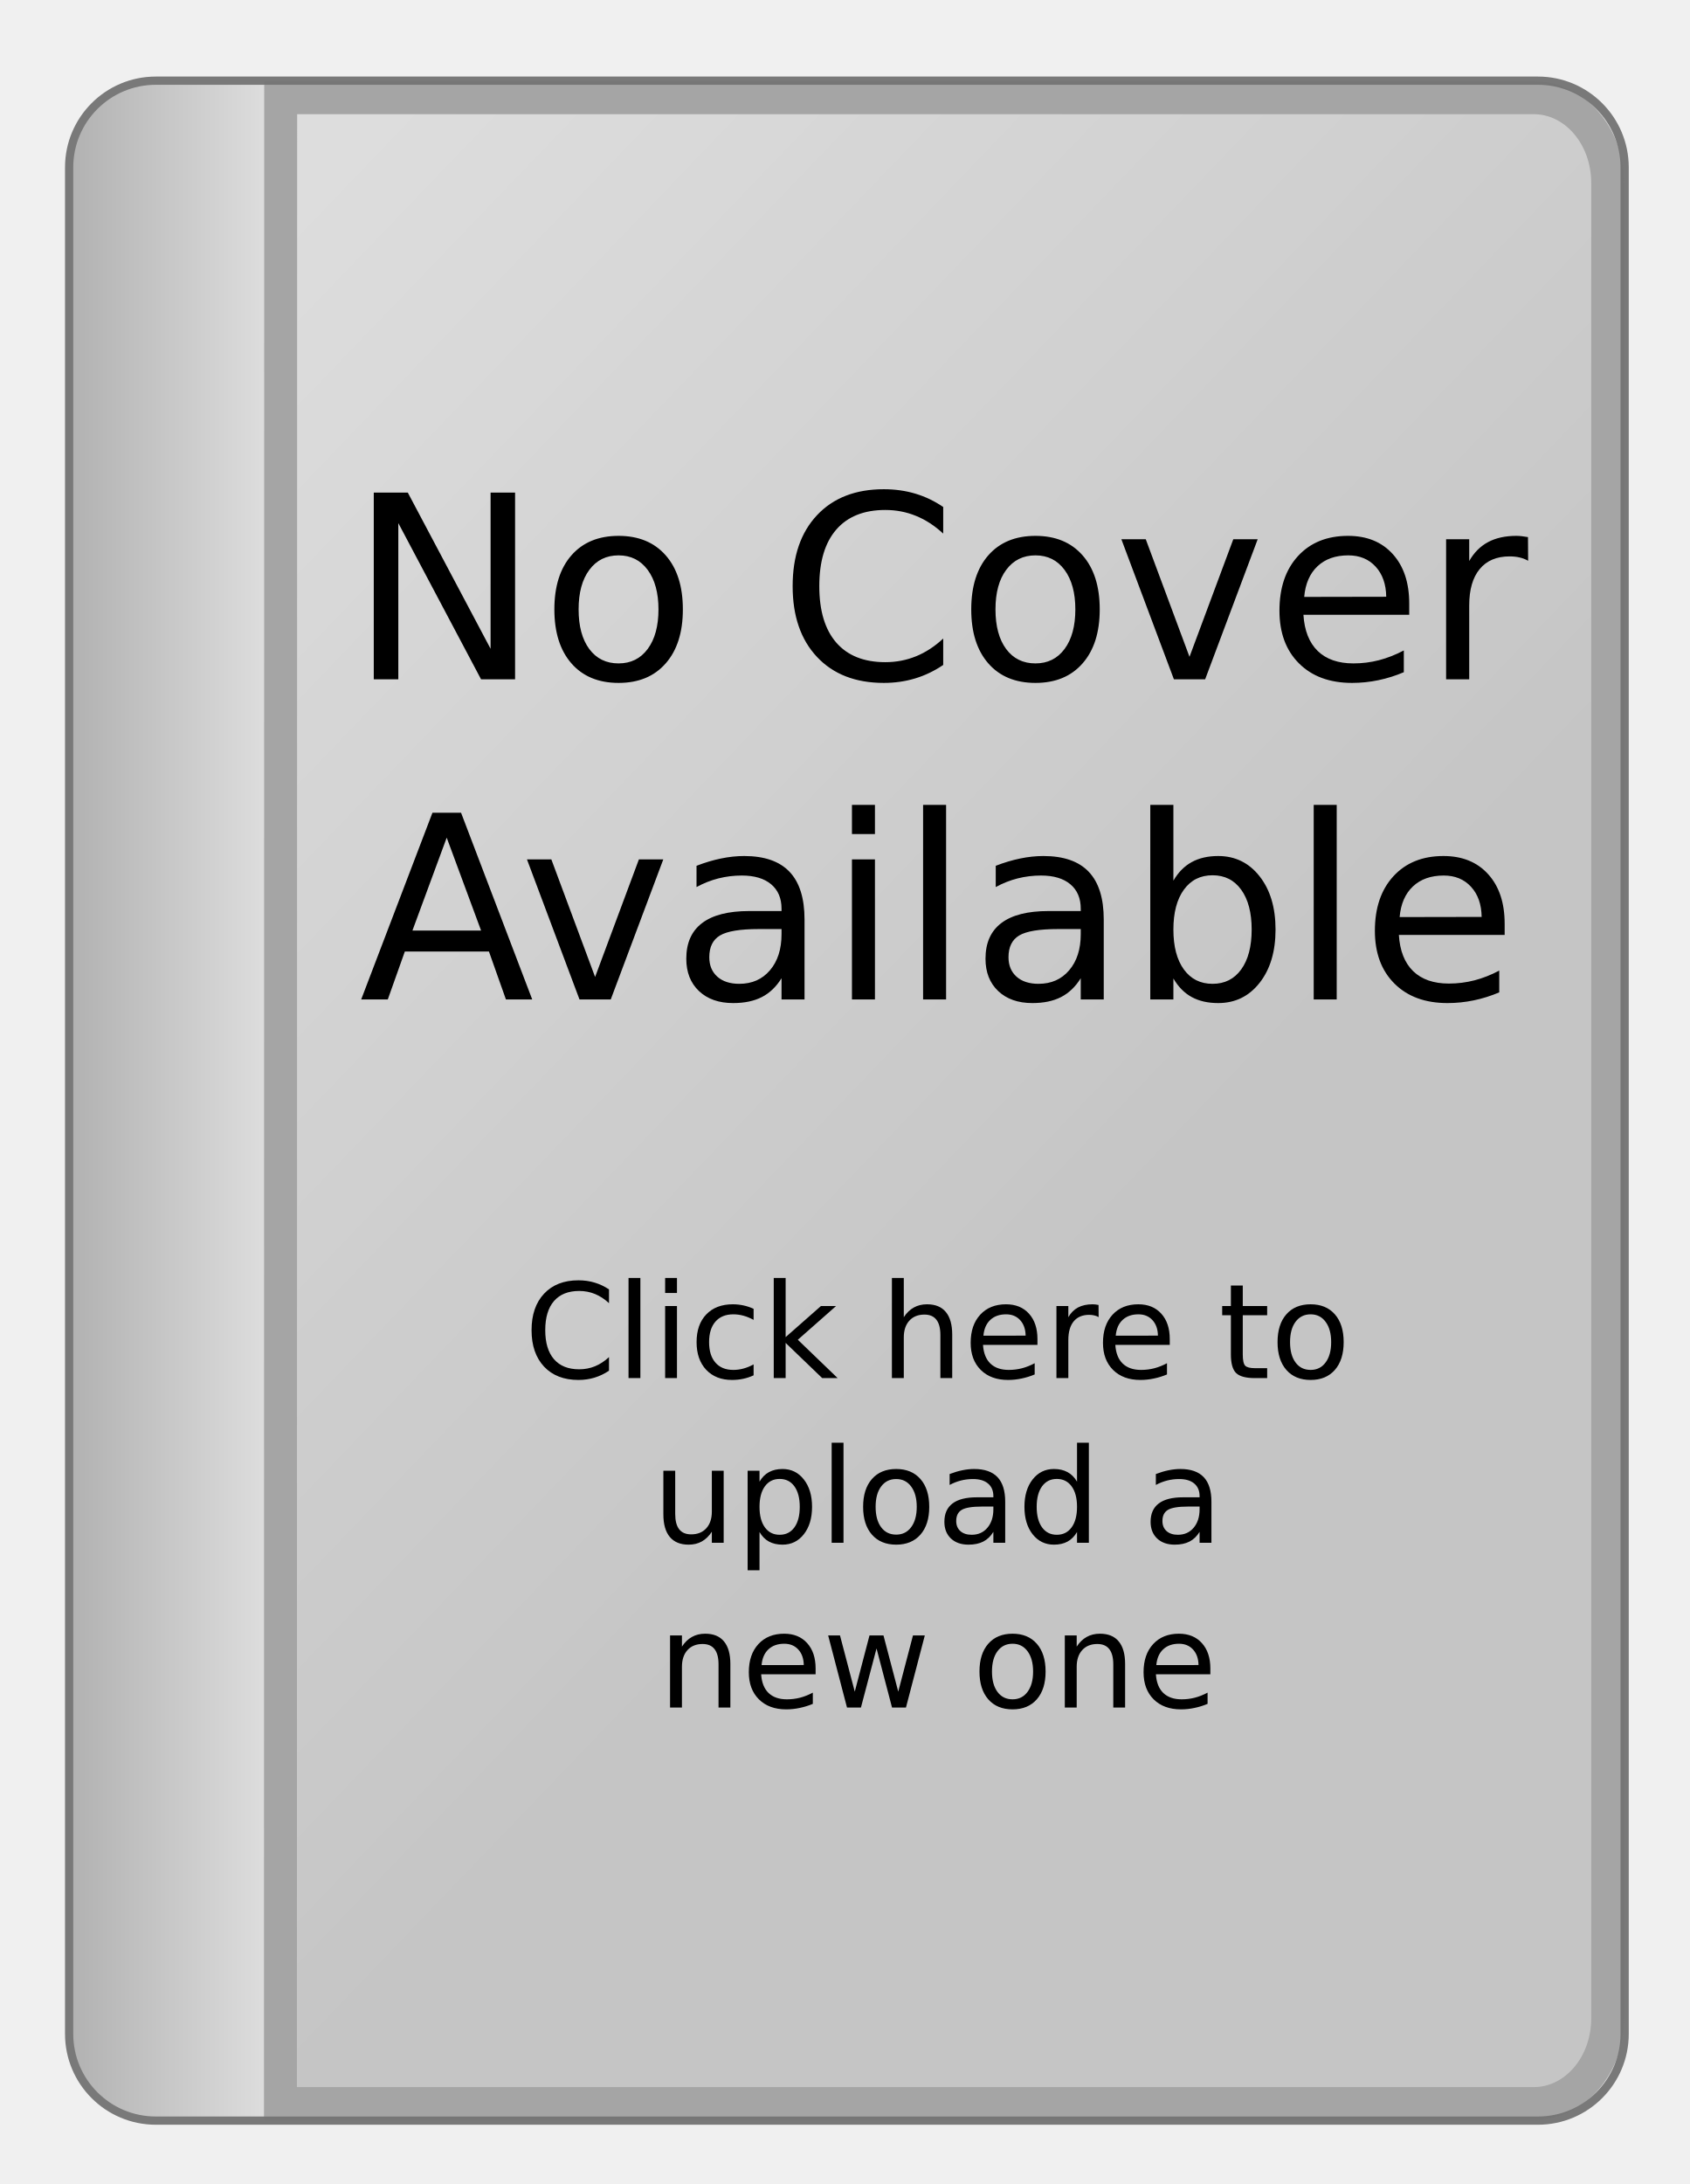
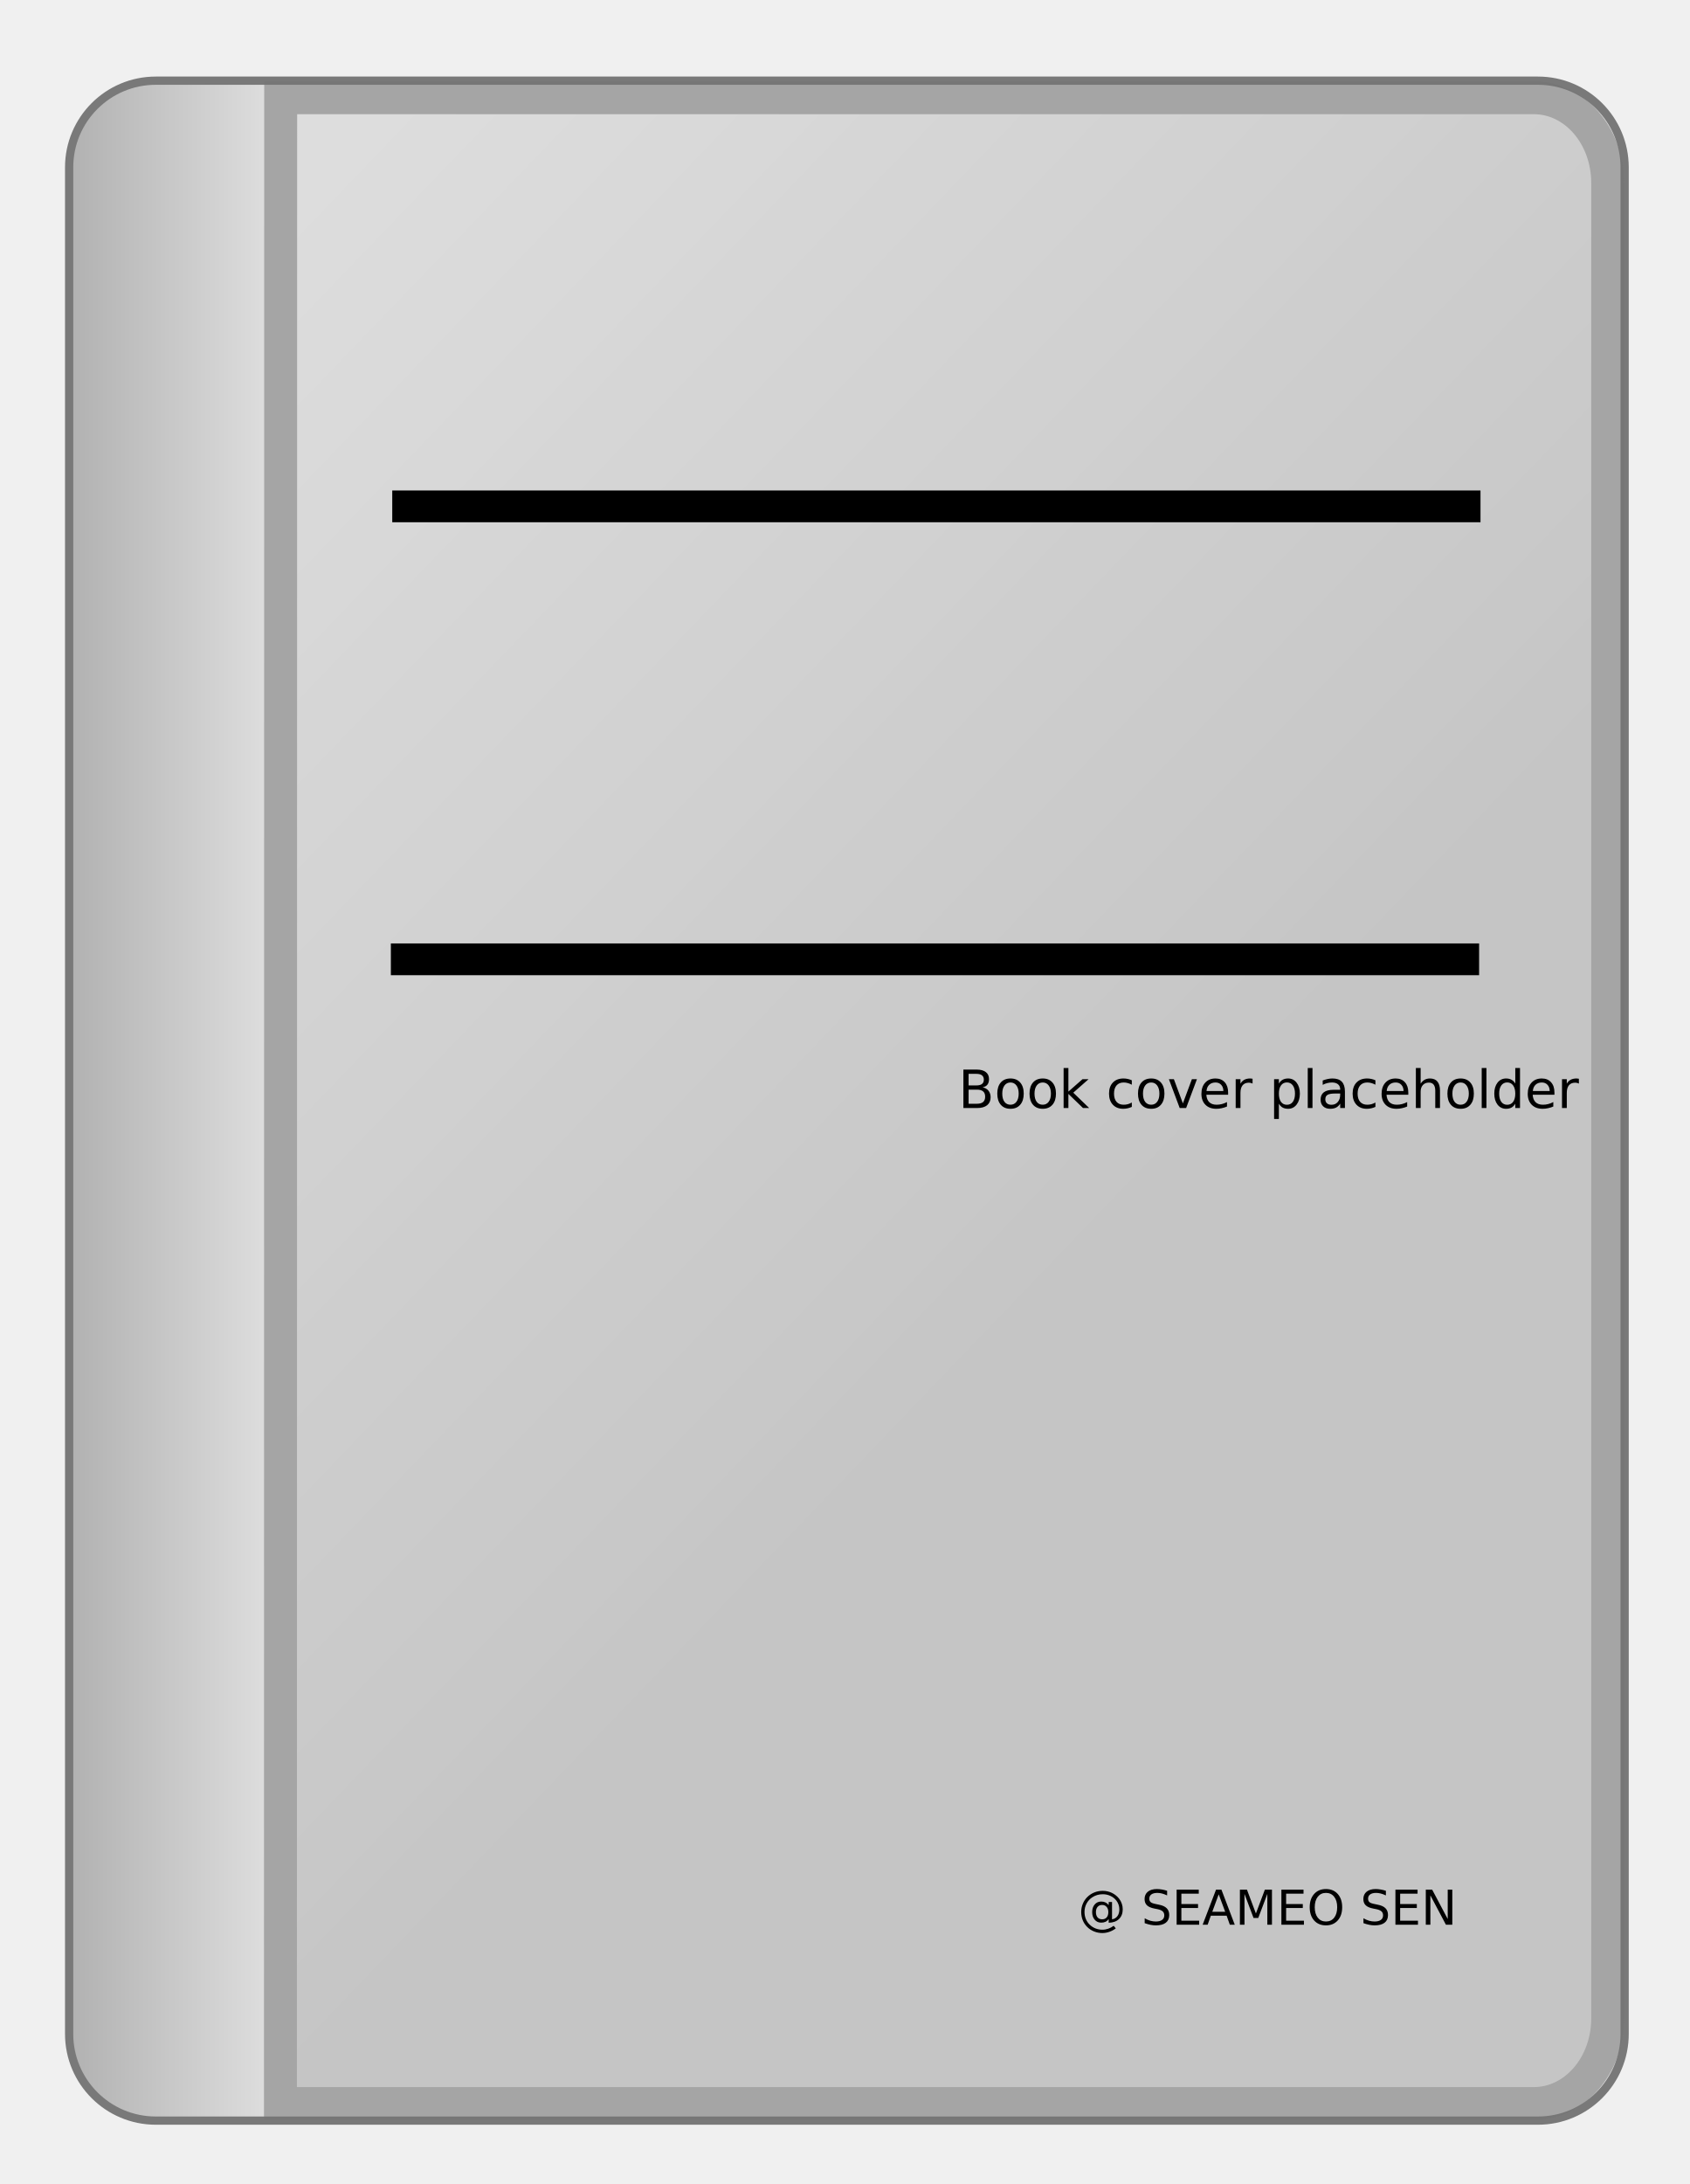
- <svg xmlns="http://www.w3.org/2000/svg" xmlns:xlink="http://www.w3.org/1999/xlink" id="svg2" width="513" height="663" version="1.0">
+ <svg xmlns="http://www.w3.org/2000/svg" xmlns:ns2="https://boxy-svg.com" xmlns:xlink="http://www.w3.org/1999/xlink" id="svg2" width="513" height="663" version="1.0">
  <defs id="defs5">
    <linearGradient id="linearGradient6081">
      <stop style="stop-color:#b1b1b1;stop-opacity:1;" offset="0" id="stop6083" />
      <stop style="stop-color:#dddddd;stop-opacity:1;" offset="1" id="stop6085" />
    </linearGradient>
-     <linearGradient xlink:href="#linearGradient6081" id="linearGradient6087" x1="20.992" y1="334.124" x2="80.761" y2="334.124" gradientUnits="userSpaceOnUse" />
-     <linearGradient xlink:href="#linearGradient6081" id="linearGradient8034" x1="390.742" y1="315.173" x2="109.691" y2="45.483" gradientUnits="userSpaceOnUse" />
+     <linearGradient id="linearGradient6087" x1="20.992" y1="334.124" x2="80.761" y2="334.124" gradientUnits="userSpaceOnUse" xlink:href="#linearGradient6081" />
+     <linearGradient id="linearGradient8034" x1="390.742" y1="315.173" x2="109.691" y2="45.483" gradientUnits="userSpaceOnUse" xlink:href="#linearGradient6081" />
+     <clipPath clipPathUnits="userSpaceOnUse" id="clipPath1224">
+       <rect style="fill:#ffffff;stroke:#000000" id="rect1226" width="429.51" height="134.409" x="48.945" y="56.75" />
+     </clipPath>
+     <filter id="invert-filter-0" color-interpolation-filters="sRGB" x="-500%" y="-500%" width="1000%" height="1000%" ns2:preset="invert 1 1">
+       <feComponentTransfer>
+         <feFuncR type="table" tableValues="1 0" />
+         <feFuncG type="table" tableValues="1 0" />
+         <feFuncB type="table" tableValues="1 0" />
+       </feComponentTransfer>
+     </filter>
+     <filter id="black-and-white-filter-0" color-interpolation-filters="sRGB" x="-500%" y="-500%" width="1000%" height="1000%" ns2:preset="black-and-white 1 0">
+       <feColorMatrix type="saturate" values="0" />
+       <feComponentTransfer>
+         <feFuncR type="discrete" tableValues="0 0 0 0 0 0 0 0 0 0 0 0 0 0 0 0 0 0 0 0 0 0 0 0 0 0 0 0 0 0 0 0 0 0 0 0 0 0 0 0 0 0 0 0 0 0 0 0 0 0 0 0 0 0 0 0 0 0 0 0 0 0 0 0 0 0 0 0 0 0 0 0 0 0 0 0 0 0 0 0 0 0 0 0 0 0 0 0 0 0 0 0 0 0 0 0 0 0 0 0 0 0 0 0 0 0 0 0 0 0 0 0 0 0 0 0 0 0 0 0 0 0 0 0 0 1 1 1 1 1 1 1 1 1 1 1 1 1 1 1 1 1 1 1 1 1 1 1 1 1 1 1 1 1 1 1 1 1 1 1 1 1 1 1 1 1 1 1 1 1 1 1 1 1 1 1 1 1 1 1 1 1 1 1 1 1 1 1 1 1 1 1 1 1 1 1 1 1 1 1 1 1 1 1 1 1 1 1 1 1 1 1 1 1 1 1 1 1 1 1 1 1 1 1 1 1 1 1 1 1 1 1 1 1 1 1 1 1 1 1 1 1 1 1 1 1 1 1 1 1 1 1 1 1 1 " />
+         <feFuncG type="discrete" tableValues="0 0 0 0 0 0 0 0 0 0 0 0 0 0 0 0 0 0 0 0 0 0 0 0 0 0 0 0 0 0 0 0 0 0 0 0 0 0 0 0 0 0 0 0 0 0 0 0 0 0 0 0 0 0 0 0 0 0 0 0 0 0 0 0 0 0 0 0 0 0 0 0 0 0 0 0 0 0 0 0 0 0 0 0 0 0 0 0 0 0 0 0 0 0 0 0 0 0 0 0 0 0 0 0 0 0 0 0 0 0 0 0 0 0 0 0 0 0 0 0 0 0 0 0 0 1 1 1 1 1 1 1 1 1 1 1 1 1 1 1 1 1 1 1 1 1 1 1 1 1 1 1 1 1 1 1 1 1 1 1 1 1 1 1 1 1 1 1 1 1 1 1 1 1 1 1 1 1 1 1 1 1 1 1 1 1 1 1 1 1 1 1 1 1 1 1 1 1 1 1 1 1 1 1 1 1 1 1 1 1 1 1 1 1 1 1 1 1 1 1 1 1 1 1 1 1 1 1 1 1 1 1 1 1 1 1 1 1 1 1 1 1 1 1 1 1 1 1 1 1 1 1 1 1 1 " />
+         <feFuncB type="discrete" tableValues="0 0 0 0 0 0 0 0 0 0 0 0 0 0 0 0 0 0 0 0 0 0 0 0 0 0 0 0 0 0 0 0 0 0 0 0 0 0 0 0 0 0 0 0 0 0 0 0 0 0 0 0 0 0 0 0 0 0 0 0 0 0 0 0 0 0 0 0 0 0 0 0 0 0 0 0 0 0 0 0 0 0 0 0 0 0 0 0 0 0 0 0 0 0 0 0 0 0 0 0 0 0 0 0 0 0 0 0 0 0 0 0 0 0 0 0 0 0 0 0 0 0 0 0 0 1 1 1 1 1 1 1 1 1 1 1 1 1 1 1 1 1 1 1 1 1 1 1 1 1 1 1 1 1 1 1 1 1 1 1 1 1 1 1 1 1 1 1 1 1 1 1 1 1 1 1 1 1 1 1 1 1 1 1 1 1 1 1 1 1 1 1 1 1 1 1 1 1 1 1 1 1 1 1 1 1 1 1 1 1 1 1 1 1 1 1 1 1 1 1 1 1 1 1 1 1 1 1 1 1 1 1 1 1 1 1 1 1 1 1 1 1 1 1 1 1 1 1 1 1 1 1 1 1 1 " />
+       </feComponentTransfer>
+     </filter>
+     <filter id="black-and-white-filter-1" color-interpolation-filters="sRGB" x="-500%" y="-500%" width="1000%" height="1000%" ns2:preset="black-and-white 1 -1">
+       <feColorMatrix type="saturate" values="0" />
+       <feComponentTransfer>
+         <feFuncR type="discrete" tableValues="0 0 0 0 0 0 0 0 0 0 0 0 0 0 0 0 0 0 0 0 0 0 0 0 0 0 0 0 0 0 0 0 0 0 0 0 0 0 0 0 0 0 0 0 0 0 0 0 0 0 0 0 0 0 0 0 0 0 0 0 0 0 0 0 0 0 0 0 0 0 0 0 0 0 0 0 0 0 0 0 0 0 0 0 0 0 0 0 0 0 0 0 0 0 0 0 0 0 0 0 0 0 0 0 0 0 0 0 0 0 0 0 0 0 0 0 0 0 0 0 0 0 0 0 0 0 0 0 0 0 0 0 0 0 0 0 0 0 0 0 0 0 0 0 0 0 0 0 0 0 0 0 0 0 0 0 0 0 0 0 0 0 0 0 0 0 0 0 0 0 0 0 0 0 0 0 0 0 0 0 0 0 0 0 0 0 0 0 0 0 0 0 0 0 0 0 0 0 0 0 0 0 0 0 0 0 0 0 0 0 0 0 0 0 0 0 0 0 0 0 0 0 0 0 0 0 0 0 0 0 0 0 0 0 0 0 0 0 0 0 0 0 0 0 0 0 0 0 0 0 1 1 1 1 1 " />
+         <feFuncG type="discrete" tableValues="0 0 0 0 0 0 0 0 0 0 0 0 0 0 0 0 0 0 0 0 0 0 0 0 0 0 0 0 0 0 0 0 0 0 0 0 0 0 0 0 0 0 0 0 0 0 0 0 0 0 0 0 0 0 0 0 0 0 0 0 0 0 0 0 0 0 0 0 0 0 0 0 0 0 0 0 0 0 0 0 0 0 0 0 0 0 0 0 0 0 0 0 0 0 0 0 0 0 0 0 0 0 0 0 0 0 0 0 0 0 0 0 0 0 0 0 0 0 0 0 0 0 0 0 0 0 0 0 0 0 0 0 0 0 0 0 0 0 0 0 0 0 0 0 0 0 0 0 0 0 0 0 0 0 0 0 0 0 0 0 0 0 0 0 0 0 0 0 0 0 0 0 0 0 0 0 0 0 0 0 0 0 0 0 0 0 0 0 0 0 0 0 0 0 0 0 0 0 0 0 0 0 0 0 0 0 0 0 0 0 0 0 0 0 0 0 0 0 0 0 0 0 0 0 0 0 0 0 0 0 0 0 0 0 0 0 0 0 0 0 0 0 0 0 0 0 0 0 0 0 1 1 1 1 1 " />
+         <feFuncB type="discrete" tableValues="0 0 0 0 0 0 0 0 0 0 0 0 0 0 0 0 0 0 0 0 0 0 0 0 0 0 0 0 0 0 0 0 0 0 0 0 0 0 0 0 0 0 0 0 0 0 0 0 0 0 0 0 0 0 0 0 0 0 0 0 0 0 0 0 0 0 0 0 0 0 0 0 0 0 0 0 0 0 0 0 0 0 0 0 0 0 0 0 0 0 0 0 0 0 0 0 0 0 0 0 0 0 0 0 0 0 0 0 0 0 0 0 0 0 0 0 0 0 0 0 0 0 0 0 0 0 0 0 0 0 0 0 0 0 0 0 0 0 0 0 0 0 0 0 0 0 0 0 0 0 0 0 0 0 0 0 0 0 0 0 0 0 0 0 0 0 0 0 0 0 0 0 0 0 0 0 0 0 0 0 0 0 0 0 0 0 0 0 0 0 0 0 0 0 0 0 0 0 0 0 0 0 0 0 0 0 0 0 0 0 0 0 0 0 0 0 0 0 0 0 0 0 0 0 0 0 0 0 0 0 0 0 0 0 0 0 0 0 0 0 0 0 0 0 0 0 0 0 0 0 1 1 1 1 1 " />
+       </feComponentTransfer>
+     </filter>
+     <filter id="black-and-white-filter-2" color-interpolation-filters="sRGB" x="-500%" y="-500%" width="1000%" height="1000%" ns2:preset="black-and-white 1 -1">
+       <feColorMatrix type="saturate" values="0" />
+       <feComponentTransfer>
+         <feFuncR type="discrete" tableValues="0 0 0 0 0 0 0 0 0 0 0 0 0 0 0 0 0 0 0 0 0 0 0 0 0 0 0 0 0 0 0 0 0 0 0 0 0 0 0 0 0 0 0 0 0 0 0 0 0 0 0 0 0 0 0 0 0 0 0 0 0 0 0 0 0 0 0 0 0 0 0 0 0 0 0 0 0 0 0 0 0 0 0 0 0 0 0 0 0 0 0 0 0 0 0 0 0 0 0 0 0 0 0 0 0 0 0 0 0 0 0 0 0 0 0 0 0 0 0 0 0 0 0 0 0 0 0 0 0 0 0 0 0 0 0 0 0 0 0 0 0 0 0 0 0 0 0 0 0 0 0 0 0 0 0 0 0 0 0 0 0 0 0 0 0 0 0 0 0 0 0 0 0 0 0 0 0 0 0 0 0 0 0 0 0 0 0 0 0 0 0 0 0 0 0 0 0 0 0 0 0 0 0 0 0 0 0 0 0 0 0 0 0 0 0 0 0 0 0 0 0 0 0 0 0 0 0 0 0 0 0 0 0 0 0 0 0 0 0 0 0 0 0 0 0 0 0 0 0 0 1 1 1 1 1 " />
+         <feFuncG type="discrete" tableValues="0 0 0 0 0 0 0 0 0 0 0 0 0 0 0 0 0 0 0 0 0 0 0 0 0 0 0 0 0 0 0 0 0 0 0 0 0 0 0 0 0 0 0 0 0 0 0 0 0 0 0 0 0 0 0 0 0 0 0 0 0 0 0 0 0 0 0 0 0 0 0 0 0 0 0 0 0 0 0 0 0 0 0 0 0 0 0 0 0 0 0 0 0 0 0 0 0 0 0 0 0 0 0 0 0 0 0 0 0 0 0 0 0 0 0 0 0 0 0 0 0 0 0 0 0 0 0 0 0 0 0 0 0 0 0 0 0 0 0 0 0 0 0 0 0 0 0 0 0 0 0 0 0 0 0 0 0 0 0 0 0 0 0 0 0 0 0 0 0 0 0 0 0 0 0 0 0 0 0 0 0 0 0 0 0 0 0 0 0 0 0 0 0 0 0 0 0 0 0 0 0 0 0 0 0 0 0 0 0 0 0 0 0 0 0 0 0 0 0 0 0 0 0 0 0 0 0 0 0 0 0 0 0 0 0 0 0 0 0 0 0 0 0 0 0 0 0 0 0 0 1 1 1 1 1 " />
+         <feFuncB type="discrete" tableValues="0 0 0 0 0 0 0 0 0 0 0 0 0 0 0 0 0 0 0 0 0 0 0 0 0 0 0 0 0 0 0 0 0 0 0 0 0 0 0 0 0 0 0 0 0 0 0 0 0 0 0 0 0 0 0 0 0 0 0 0 0 0 0 0 0 0 0 0 0 0 0 0 0 0 0 0 0 0 0 0 0 0 0 0 0 0 0 0 0 0 0 0 0 0 0 0 0 0 0 0 0 0 0 0 0 0 0 0 0 0 0 0 0 0 0 0 0 0 0 0 0 0 0 0 0 0 0 0 0 0 0 0 0 0 0 0 0 0 0 0 0 0 0 0 0 0 0 0 0 0 0 0 0 0 0 0 0 0 0 0 0 0 0 0 0 0 0 0 0 0 0 0 0 0 0 0 0 0 0 0 0 0 0 0 0 0 0 0 0 0 0 0 0 0 0 0 0 0 0 0 0 0 0 0 0 0 0 0 0 0 0 0 0 0 0 0 0 0 0 0 0 0 0 0 0 0 0 0 0 0 0 0 0 0 0 0 0 0 0 0 0 0 0 0 0 0 0 0 0 0 1 1 1 1 1 " />
+       </feComponentTransfer>
+     </filter>
  </defs>
  <rect style="fill:url(#linearGradient6087);fill-opacity:1.0;stroke:#797979;stroke-width:2.5;stroke-miterlimit:4;stroke-dasharray:none;stroke-opacity:1;opacity:1" id="rect2161" width="472.322" height="619.266" x="20.992" y="24.491" rx="26.321" ry="26.321" />
  <path style="opacity:0.532;fill:url(#linearGradient8034);fill-opacity:1.0;stroke:#747474;stroke-width:10;stroke-miterlimit:4;stroke-dasharray:none;stroke-opacity:1" d="M 465.709,29.665 L 85.227,29.665 L 85.156,638.583 L 465.709,638.583 C 478.151,638.583 488.167,627.04 488.167,612.702 L 488.167,55.546 C 488.167,41.208 478.151,29.665 465.709,29.665 z " id="rect4114" />
-   <text xml:space="preserve" style="font-size:77.756px;text-align:start;text-anchor:start;font-family:Bitstream Vera Sans" x="105.873" y="206.216" id="text11010">
-     <tspan id="tspan11012" x="105.873" y="206.216">
-       <tspan x="105.873" y="206.216" id="tspan11014" style="text-align:start;text-anchor:start">No Cover </tspan>
-       <tspan dx="0" x="488.883" y="206.216" id="tspan11016" style="text-align:start;text-anchor:start" />
-     </tspan>
-     <tspan id="tspan11018" x="109.063" y="303.411">
-       <tspan x="109.063" y="303.411" id="tspan11020" style="text-align:start;text-anchor:start">Available</tspan>
-     </tspan>
-   </text>
-   <text xml:space="preserve" style="font-size:40px;text-align:start;text-anchor:start;font-family:Bitstream Vera Sans" x="159.156" y="418.35" id="text11058">
-     <tspan id="tspan11060" x="159.156" y="418.35">
-       <tspan x="159.156" y="418.35" id="tspan11062" style="text-align:start;text-anchor:start">Click here to</tspan>
-       <tspan dx="0" x="410.406" y="418.35" id="tspan11064" style="text-align:start;text-anchor:start" />
-     </tspan>
-     <tspan id="tspan11066" x="198.023" y="468.35">
-       <tspan x="198.023" y="468.35" id="tspan11068" style="text-align:start;text-anchor:start">upload a </tspan>
-       <tspan dx="0" x="384.273" y="468.35" id="tspan11070" style="text-align:start;text-anchor:start" />
-     </tspan>
-     <tspan id="tspan11072" x="199.82" y="518.35">
-       <tspan x="199.82" y="518.35" id="tspan11074" style="text-align:start;text-anchor:start">new one</tspan>
-     </tspan>
-   </text>
+   <text style="font-family: &quot;Bitstream Vera Sans&quot;; font-size: 16px; white-space: pre;" id="text11010" x="290.953" y="336.364">Book cover placeholder</text>
+   <text style="font-size: 14.6px; text-align: start; text-anchor: start; font-family: &quot;Bitstream Vera Sans&quot;; white-space: pre;" x="327.334" y="584.286" id="text11058">@ SEAMEO SEN</text>
+   <g id="OBJECTS" transform="matrix(0.815963, 0, 0, 0.815963, 71.28647, 129.5601)" clip-path="url(#clipPath1224)" style="">
+     <g id="g195" style="mix-blend-mode: hue; filter: url(#invert-filter-0) url(#black-and-white-filter-0);">
+       <g id="g193">
+         <g id="g191">
+           <g id="g181">
+             <path class="st0" d="m 126.7,168.7 c 0,0 -28.8,-22.6 -59.8,-15.5 L 70,140.4 c 0,0 3,0 5.9,1 l -1.3,7 c -0.1,0 28.1,-3.6 52.1,20.3" id="path175" style="fill: rgb(255, 234, 0);" />
+             <path class="st1" d="m 126.7,168.7 c 0,0 -25.7,-31.8 -64.8,-31.8 L 83.8,71.6 c 0,0 1.8,0.3 6.9,2.2 l -18.6,55.4 c 0,0.1 39,11.1 54.6,39.5" id="path177" style="fill: rgb(110, 171, 251);" />
+             <path class="st2" d="M 126.7,168.7 C 114,131.5 78.6,123.7 78.6,123.7 L 96.8,69.3 c 2.8,0.9 5.4,1.9 7.8,3.1 4.2,2.1 7.6,4.6 10.5,7.2 l -3,8.2 c 0,0 -3.3,-6.7 -11.2,-7.4 l -13,37.6 c -0.1,0.1 28.5,6.4 38.8,50.7 z" id="path179" style="fill: rgb(255, 255, 255);" />
+           </g>
+           <g id="g189">
+             <path class="st0" d="m 145.5,168.7 c 0,0 28.8,-22.6 59.8,-15.5 l -3.1,-12.8 c 0,0 -3,0 -5.9,1 l 1.3,7 c 0,0 -28.1,-3.6 -52.1,20.3" id="path183" style="fill: rgb(255, 234, 0);" />
+             <path class="st1" d="m 145.5,168.7 c 0,0 25.7,-31.8 64.8,-31.8 L 188.4,71.6 c 0,0 -1.8,0.3 -6.9,2.2 l 18.6,55.4 c 0,0.1 -39,11.1 -54.6,39.5" id="path185" style="fill: rgb(110, 171, 251);" />
+             <path class="st2" d="m 145.5,168.7 c 12.7,-37.2 48.1,-45 48.1,-45 L 175.4,69.3 c -2.8,0.9 -5.4,1.9 -7.8,3.1 -4.2,2.1 -7.6,4.6 -10.5,7.2 l 3,8.2 c 0,0 3.3,-6.7 11.2,-7.4 l 13,37.6 c 0,0.1 -28.5,6.4 -38.8,50.7 z" id="path187" style="fill: rgb(255, 255, 255);" />
+           </g>
+         </g>
+       </g>
+     </g>
+     <g id="g303" style="mix-blend-mode: hue; filter: url(#invert-filter-0) url(#black-and-white-filter-0);">
+       <path class="st2" d="m 223.5,139.3 h 4.8 l 3.8,9.7 3.8,-9.7 h 4.8 v 15.9 h -3.4 v -9.7 l -3.6,9.7 h -3 l -3.6,-9.7 v 9.7 h -3.4 v -15.9 z" id="path271" style="fill: rgb(255, 255, 255);" />
+       <path class="st2" d="m 256.5,155.3 h -3.4 l -1.1,-3.4 h -5.9 l -1.1,3.4 h -3.4 l 4.8,-15.9 h 5.2 z m -9.3,-6.9 h 3.8 l -1.9,-5.7 z" id="path273" style="fill: rgb(255, 255, 255);" />
+       <path class="st2" d="m 261.1,139.3 5.7,9.7 v -9.7 h 3.4 v 15.9 h -3.4 l -5.7,-9.7 v 9.7 h -3.4 v -15.9 z" id="path275" style="fill: rgb(255, 255, 255);" />
+       <path class="st2" d="m 286.1,155.3 h -3.4 l -1.1,-3.4 h -5.9 l -1.1,3.4 h -3.4 l 4.8,-15.9 h 5.2 z m -9.3,-6.9 h 3.8 l -1.9,-5.7 z" id="path277" style="fill: rgb(255, 255, 255);" />
+       <path class="st2" d="m 290.7,150.7 c 0,0.8 0.4,1.1 1.1,1.1 h 2.3 c 0.8,0 1.1,-0.4 1.1,-1.1 V 149 h -2.3 v -3.4 h 5.7 v 5.1 c 0,3 -1.5,4.6 -4.6,4.6 h -2.3 c -3,0 -4.6,-1.5 -4.6,-4.6 v -6.8 c 0,-3 1.5,-4.6 4.6,-4.6 h 6.8 v 3.4 h -6.8 c -0.8,0 -1.1,0.4 -1.1,1.1 v 6.9 z" id="path279" style="fill: rgb(255, 255, 255);" />
+       <path class="st2" d="m 311.2,145.6 v 3.4 h -6.8 v 2.8 h 6.8 v 3.4 H 301 v -15.9 h 10.2 v 3.4 h -6.8 v 2.8 h 6.8 z" id="path281" style="fill: rgb(255, 255, 255);" />
+       <path class="st2" d="m 313.4,139.3 h 4.8 l 3.8,9.7 3.8,-9.7 h 4.8 v 15.9 h -3.4 v -9.7 l -3.6,9.7 h -3 l -3.6,-9.7 v 9.7 h -3.4 v -15.9 z" id="path283" style="fill: rgb(255, 255, 255);" />
+       <path class="st2" d="m 343,145.6 v 3.4 h -6.8 v 2.8 h 6.8 v 3.4 H 332.8 V 139.3 H 343 v 3.4 h -6.8 v 2.8 h 6.8 z" id="path285" style="fill: rgb(255, 255, 255);" />
+       <path class="st2" d="m 348.7,139.3 5.7,9.7 v -9.7 h 3.4 v 15.9 h -3.4 l -5.7,-9.7 v 9.7 h -3.4 v -15.9 z" id="path287" style="fill: rgb(255, 255, 255);" />
+       <path class="st2" d="m 371.5,139.3 v 3.4 h -4 v 12.5 h -3.4 v -12.5 h -4 v -3.4 z" id="path289" style="fill: rgb(255, 255, 255);" />
+       <path class="st2" d="m 378.3,155.3 v -3.4 h 6.8 c 0.8,0 1.1,-0.4 1.1,-1.1 v -0.6 c 0,-0.8 -0.4,-1.1 -1.1,-1.1 h -2.3 c -3,0 -4.6,-1.5 -4.6,-4.6 v -0.6 c 0,-3 1.5,-4.6 4.6,-4.6 h 6.8 v 3.4 h -6.8 c -0.8,0 -1.1,0.4 -1.1,1.1 v 0.6 c 0,0.8 0.4,1.1 1.1,1.1 h 2.3 c 3,0 4.6,1.5 4.6,4.6 v 0.6 c 0,3 -1.5,4.6 -4.6,4.6 z" id="path291" style="fill: rgb(255, 255, 255);" />
+       <path class="st2" d="m 394.4,139.3 3.3,5.7 3.3,-5.7 h 3.5 l -5.1,9.1 v 6.8 H 396 v -6.8 l -5.1,-9.1 z" id="path293" style="fill: rgb(255, 255, 255);" />
+       <path class="st2" d="m 405.7,155.3 v -3.4 h 6.8 c 0.8,0 1.1,-0.4 1.1,-1.1 v -0.6 c 0,-0.8 -0.4,-1.1 -1.1,-1.1 h -2.3 c -3,0 -4.6,-1.5 -4.6,-4.6 v -0.6 c 0,-3 1.5,-4.6 4.6,-4.6 h 6.8 v 3.4 h -6.8 c -0.8,0 -1.1,0.4 -1.1,1.1 v 0.6 c 0,0.8 0.4,1.1 1.1,1.1 h 2.3 c 3,0 4.6,1.5 4.6,4.6 v 0.6 c 0,3 -1.5,4.6 -4.6,4.6 z" id="path295" style="fill: rgb(255, 255, 255);" />
+       <path class="st2" d="m 430.7,139.3 v 3.4 h -4 v 12.5 h -3.4 v -12.5 h -4 v -3.4 z" id="path297" style="fill: rgb(255, 255, 255);" />
+       <path class="st2" d="m 443.3,145.6 v 3.4 h -6.8 v 2.8 h 6.8 v 3.4 H 433 v -15.9 h 10.2 v 3.4 h -6.8 v 2.8 h 6.9 z" id="path299" style="fill: rgb(255, 255, 255);" />
+       <path class="st2" d="m 445.5,139.3 h 4.8 l 3.8,9.7 3.8,-9.7 h 4.8 v 15.9 h -3.4 v -9.7 l -3.6,9.7 h -3 l -3.6,-9.7 v 9.7 h -3.4 v -15.9 z" id="path301" style="fill: rgb(255, 255, 255);" />
+     </g>
+     <g id="g269" style="mix-blend-mode: hue; filter: url(#invert-filter-0) url(#black-and-white-filter-0);">
+       <path class="st2" d="M 238.8,134.7 H 235 l -1.2,-3.4 h -6.5 l -1.2,3.4 h -3.8 l 5.3,-15.9 h 5.8 z m -10.3,-6.9 h 4.2 l -2.1,-5.7 z" id="path235" style="fill: rgb(255, 255, 255);" />
+       <path class="st2" d="m 243.9,130.1 c 0,0.8 0.4,1.1 1.3,1.1 h 6.4 v 3.4 h -6.4 c -3.4,0 -5.1,-1.5 -5.1,-4.6 v -6.8 c 0,-3 1.7,-4.6 5.1,-4.6 h 6.4 v 3.4 h -6.4 c -0.8,0 -1.3,0.4 -1.3,1.1 z" id="path237" style="fill: rgb(255, 255, 255);" />
+       <path class="st2" d="m 257.9,130.1 c 0,0.8 0.4,1.1 1.3,1.1 h 6.4 v 3.4 h -6.4 c -3.4,0 -5.1,-1.5 -5.1,-4.6 v -6.8 c 0,-3 1.7,-4.6 5.1,-4.6 h 6.4 v 3.4 h -6.4 c -0.8,0 -1.3,0.4 -1.3,1.1 z" id="path239" style="fill: rgb(255, 255, 255);" />
+       <path class="st2" d="m 279.5,125 v 3.4 h -7.6 v 2.8 h 7.6 v 3.4 h -11.4 v -15.9 h 11.4 v 3.4 h -7.6 v 2.8 h 7.6 z" id="path241" style="fill: rgb(255, 255, 255);" />
+       <path class="st2" d="m 282,134.7 v -3.4 h 7.6 c 0.8,0 1.3,-0.4 1.3,-1.1 v -0.6 c 0,-0.8 -0.4,-1.1 -1.3,-1.1 h -2.5 c -3.4,0 -5.1,-1.5 -5.1,-4.6 v -0.6 c 0,-3 1.7,-4.6 5.1,-4.6 h 7.6 v 3.4 h -7.6 c -0.8,0 -1.3,0.4 -1.3,1.1 v 0.6 c 0,0.8 0.4,1.1 1.3,1.1 h 2.5 c 3.4,0 5.1,1.5 5.1,4.6 v 0.6 c 0,3 -1.7,4.6 -5.1,4.6 z" id="path243" style="fill: rgb(255, 255, 255);" />
+       <path class="st2" d="m 297.3,134.7 v -3.4 h 7.6 c 0.8,0 1.3,-0.4 1.3,-1.1 v -0.6 c 0,-0.8 -0.4,-1.1 -1.3,-1.1 h -2.5 c -3.4,0 -5.1,-1.5 -5.1,-4.6 v -0.6 c 0,-3 1.7,-4.6 5.1,-4.6 h 7.6 v 3.4 h -7.6 c -0.8,0 -1.3,0.4 -1.3,1.1 v 0.6 c 0,0.8 0.4,1.1 1.3,1.1 h 2.5 c 3.4,0 5.1,1.5 5.1,4.6 v 0.6 c 0,3 -1.7,4.6 -5.1,4.6 z" id="path245" style="fill: rgb(255, 255, 255);" />
+       <path class="st2" d="m 316.3,118.7 v 15.9 h -3.8 v -15.9 z" id="path247" style="fill: rgb(255, 255, 255);" />
+       <path class="st2" d="m 326.5,118.7 c 3.4,0 5.1,1.5 5.1,4.6 0,2 -0.7,3.2 -2.2,3.4 1.4,0.2 2.2,1.4 2.2,3.4 0,3 -1.7,4.6 -5.1,4.6 h -7.6 v -15.9 h 7.6 z m -3.8,3.4 v 2.8 h 3.8 c 0.8,0 1.3,-0.4 1.3,-1.1 v -0.6 c 0,-0.8 -0.4,-1.1 -1.3,-1.1 z m 0,6.3 v 2.8 h 3.8 c 0.8,0 1.3,-0.4 1.3,-1.1 v -0.6 c 0,-0.8 -0.4,-1.1 -1.3,-1.1 z" id="path249" style="fill: rgb(255, 255, 255);" />
+       <path class="st2" d="m 337.9,131.2 h 7.6 v 3.4 h -11.4 v -15.9 h 3.8 z" id="path251" style="fill: rgb(255, 255, 255);" />
+       <path class="st2" d="m 359.5,125 v 3.4 h -7.6 v 2.8 h 7.6 v 3.4 h -11.4 v -15.9 h 11.4 v 3.4 h -7.6 v 2.8 h 7.6 z" id="path253" style="fill: rgb(255, 255, 255);" />
+       <path class="st2" d="m 370.9,131.2 h 7.6 v 3.4 h -11.4 v -15.9 h 3.8 z" id="path255" style="fill: rgb(255, 255, 255);" />
+       <path class="st2" d="m 384.9,118.7 v 15.9 h -3.8 v -15.9 z" id="path257" style="fill: rgb(255, 255, 255);" />
+       <path class="st2" d="m 395.1,118.7 c 3.4,0 5.1,1.5 5.1,4.6 0,2 -0.7,3.2 -2.2,3.4 1.4,0.2 2.2,1.4 2.2,3.4 0,3 -1.7,4.6 -5.1,4.6 h -7.6 v -15.9 h 7.6 z m -3.8,3.4 v 2.8 h 3.8 c 0.8,0 1.3,-0.4 1.3,-1.1 v -0.6 c 0,-0.8 -0.4,-1.1 -1.3,-1.1 z m 0,6.3 v 2.8 h 3.8 c 0.8,0 1.3,-0.4 1.3,-1.1 v -0.6 c 0,-0.8 -0.4,-1.1 -1.3,-1.1 z" id="path259" style="fill: rgb(255, 255, 255);" />
+       <path class="st2" d="m 409,129 h -2.5 v 5.7 h -3.8 v -15.9 h 7.6 c 3.4,0 5.1,1.5 5.1,4.6 v 1.1 c 0,1.9 -0.8,3.2 -2.3,3.9 l 2.3,6.3 h -3.8 z m -2.5,-6.9 v 3.4 h 3.8 c 0.8,0 1.3,-0.4 1.3,-1.1 v -1.1 c 0,-0.8 -0.4,-1.1 -1.3,-1.1 h -3.8 z" id="path261" style="fill: rgb(255, 255, 255);" />
+       <path class="st2" d="m 433.2,134.7 h -3.8 l -1.2,-3.4 h -6.5 l -1.2,3.4 h -3.8 l 5.3,-15.9 h 5.8 z m -10.4,-6.9 h 4.2 l -2.1,-5.7 z" id="path263" style="fill: rgb(255, 255, 255);" />
+       <path class="st2" d="m 440.8,129 h -2.5 v 5.7 h -3.8 v -15.9 h 7.6 c 3.4,0 5.1,1.5 5.1,4.6 v 1.1 c 0,1.9 -0.8,3.2 -2.3,3.9 l 2.3,6.3 h -3.8 z m -2.6,-6.9 v 3.4 h 3.8 c 0.8,0 1.3,-0.4 1.3,-1.1 v -1.1 c 0,-0.8 -0.4,-1.1 -1.3,-1.1 h -3.8 z" id="path265" style="fill: rgb(255, 255, 255);" />
+       <path class="st2" d="m 452.3,118.7 3.7,5.7 3.7,-5.7 h 3.9 l -5.7,9.1 v 6.8 h -3.8 v -6.8 l -5.7,-9.1 z" id="path267" style="fill: rgb(255, 255, 255);" />
+     </g>
+     <g id="g233" style="mix-blend-mode: hue; filter: url(#invert-filter-0) url(#black-and-white-filter-0);">
+       <path class="st0" d="m 265.4,113.5 h -9.9 l -3.1,-8.8 h -17 l -3.1,8.8 h -9.9 l 13.9,-40.9 h 15.2 z M 238.4,96 h 11 l -5.5,-14.6 z" id="path223" style="fill: rgb(255, 234, 0);" />
+       <path class="st0" d="m 292.2,104.8 h 19.9 v 8.8 h -29.8 v -41 h 9.9 z" id="path225" style="fill: rgb(255, 234, 0);" />
+       <path class="st0" d="m 342.2,72.6 v 8.8 h -9.9 v -8.8 z m 0,11.7 v 29.2 h -9.9 V 84.3 Z" id="path227" style="fill: rgb(255, 234, 0);" />
+       <path class="st0" d="m 362.4,72.6 h 13.9 l 10.9,24.8 10.9,-24.8 H 412 v 40.9 h -9.9 V 88.7 l -10.6,24.8 H 383 L 372.4,88.7 v 24.8 h -9.9 V 72.6 Z" id="path229" style="fill: rgb(255, 234, 0);" />
+       <path class="st0" d="m 432.3,113.5 v -8.8 h 19.9 c 2.2,0 3.3,-1 3.3,-2.9 v -1.5 c 0,-1.9 -1.1,-2.9 -3.3,-2.9 h -6.6 c -8.8,0 -13.3,-3.9 -13.3,-11.7 v -1.5 c 0,-7.8 4.4,-11.7 13.3,-11.7 h 19.9 v 8.8 h -19.9 c -2.2,0 -3.3,1 -3.3,2.9 v 1.5 c 0,1.9 1.1,2.9 3.3,2.9 h 6.6 c 8.8,0 13.3,3.9 13.3,11.7 v 1.5 c 0,7.8 -4.4,11.7 -13.3,11.7 z" id="path231" style="fill: rgb(255, 234, 0);" />
+     </g>
+     <g id="g221" style="mix-blend-mode: hue; filter: url(#invert-filter-0) url(#black-and-white-filter-0);">
+       <path class="st2" d="m 150.6,122 c 0,0 -5.6,6.3 -15.1,4.2 0,0 -7.2,-1.6 -10.3,-9.4 l -4.7,-0.9 c 0,0 1.3,8.2 9.7,12.6 0,0 10.4,6.3 21.3,-1.7 0,0 2.2,-1.6 3.7,-3.8 z" id="path197" style="fill: rgb(255, 255, 255);" />
+       <path class="st2" d="m 152.6,130.1 c 0,0 -12.4,8 -26.2,-0.6 0,0 -10.1,-5.9 -10.9,-18.8 l -7,-3.6 c 0,0 -2.2,19.2 16.8,29.7 0,0 17.1,9.9 34.4,-3.1 z" id="path199" style="fill: rgb(255, 255, 255);" />
+       <path class="st2" d="m 156.1,101.8 c -5.3,0 -9.5,4.2 -9.5,9.3 0,5.2 4.3,9.3 9.5,9.3 5.2,0 9.5,-4.2 9.5,-9.3 0,-5.1 -4.3,-9.3 -9.5,-9.3 z m 0,14.5 c -2.9,0 -5.2,-2.3 -5.2,-5.2 0,-2.9 2.3,-5.2 5.2,-5.2 2.9,0 5.2,2.3 5.2,5.2 0,2.9 -2.3,5.2 -5.2,5.2 z" id="path201" style="fill: rgb(255, 255, 255);" />
+       <g id="g219">
+         <path class="st2" d="m 131.6,98.8 c -0.1,0.2 -0.2,0.5 -0.2,0.9 0,0.4 0.1,0.8 0.2,1 0.1,0.1 0.3,0.2 0.5,0.2 0.1,0 0.2,0 0.3,-0.1 0.1,-0.1 0.2,-0.2 0.3,-0.4 0.1,-0.2 0.1,-0.4 0.1,-0.7 0,-0.3 0,-0.6 -0.1,-0.8 -0.1,-0.2 -0.1,-0.3 -0.2,-0.4 -0.1,-0.1 -0.2,-0.1 -0.3,-0.1 -0.3,0 -0.5,0.1 -0.6,0.4 z" id="path203" style="fill: rgb(255, 255, 255);" />
+         <polygon class="st2" points="123.7,100 123.3,99.1 122.9,100 " id="polygon205" style="fill: rgb(255, 255, 255);" />
+         <path class="st2" d="m 123.1,90.1 c 1.4,-0.5 1.3,-1.9 1.3,-1.9 -0.6,0.7 -1.4,1 -1.4,1 -1.4,0.5 -1.2,1.9 -1.2,1.9 0.3,-0.5 1.3,-1 1.3,-1 z" id="path207" style="fill: rgb(255, 255, 255);" />
+         <path class="st2" d="m 125.6,86.7 c -5.2,0 -9.4,4.2 -9.4,9.5 0,5.2 4.2,9.5 9.4,9.5 5.2,0 9.4,-4.2 9.4,-9.5 0,-5.3 -4.2,-9.5 -9.4,-9.5 z m -2.5,2.1 c 0,0 1,-0.4 1.8,-1.3 0,0 0.1,2.1 -1.3,2.8 0,0 -1.2,0.5 -1.7,1.3 0,0 2.3,2.2 3.7,2.3 0,0 1.5,0.3 2.1,-0.6 0,0 1.1,-1.9 2.3,-1.6 0,0 0.9,0.3 0.7,1.2 0,0 -0.2,1 -1.3,0.6 0,0 -0.5,-0.3 -0.3,-0.8 0,0 0.2,0 0.3,0.3 0,0 0.1,0.2 0.3,0.2 0,0 0.5,0 0.4,-0.6 0,0 -0.1,-0.6 -0.8,-0.4 0,0 -0.7,0.3 -1,1.4 0,0 -0.2,0.9 -1.1,1.8 0,0 -0.1,0.1 0.1,0.2 l 1.3,0.3 h -4.9 c 0,0 0.2,-0.4 0.5,-0.5 0,0 0.2,0 0.3,-0.1 0,0 -2.2,-2.2 -3,-3.5 l -0.1,-1 c 0,0.1 -0.2,-1.1 1.7,-2 z m -4.2,12.2 c -0.1,0 -0.2,0 -0.2,0 -0.1,0 -0.2,0 -0.3,-0.1 -0.1,0 -0.1,0 -0.2,0 0,0 -0.1,0 -0.1,0 0,0 -0.1,0.1 -0.1,0.1 v 0 -1 h 0.1 c 0.1,0.3 0.2,0.5 0.3,0.6 0.2,0.1 0.3,0.2 0.5,0.2 0.1,0 0.3,0 0.3,-0.1 0.1,-0.1 0.1,-0.2 0.1,-0.3 0,-0.1 0,-0.1 0,-0.2 0,-0.1 -0.1,-0.1 -0.2,-0.2 -0.1,-0.1 -0.2,-0.1 -0.4,-0.2 -0.2,-0.1 -0.4,-0.2 -0.5,-0.3 -0.1,-0.1 -0.2,-0.2 -0.2,-0.3 -0.1,-0.1 -0.1,-0.2 -0.1,-0.3 0,-0.2 0.1,-0.4 0.2,-0.5 0.2,-0.1 0.3,-0.2 0.6,-0.2 0.1,0 0.2,0 0.2,0 0.1,0 0.1,0 0.2,0.1 0.1,0 0.1,0.1 0.2,0.1 0,0 0.1,0 0.1,0 0,0 0,-0.1 0.1,-0.1 h 0.1 v 0.9 h -0.1 c 0,-0.2 -0.1,-0.4 -0.3,-0.5 -0.1,-0.1 -0.3,-0.2 -0.5,-0.2 -0.1,0 -0.2,0 -0.3,0.1 -0.1,0.1 -0.1,0.1 -0.1,0.2 0,0.1 0,0.1 0,0.2 0,0.1 0.1,0.1 0.2,0.2 0.1,0 0.2,0.1 0.4,0.2 0.3,0.1 0.5,0.3 0.6,0.4 0.1,0.1 0.2,0.3 0.2,0.5 0,0.2 -0.1,0.4 -0.3,0.6 0,0 -0.2,0.1 -0.5,0.1 z m 0.9,-0.1 v 0 0 c 0.2,-0.1 0.2,-0.1 0.3,-0.1 0,0 0.1,0 0.1,-0.1 0,0 0,-0.1 0,-0.2 v -1.7 c 0,-0.1 0,-0.2 0,-0.2 0,0 0,-0.1 -0.1,-0.1 0,0 -0.1,-0.1 -0.2,-0.1 h -0.1 v -0.1 h 2.2 v 0.8 h -0.1 c 0,-0.2 -0.1,-0.3 -0.2,-0.4 -0.1,-0.1 -0.2,-0.1 -0.3,-0.2 -0.1,0 -0.2,0 -0.4,0 h -0.3 v 1.1 h 0.1 c 0.2,0 0.3,-0.1 0.4,-0.2 0.1,-0.1 0.1,-0.3 0.1,-0.5 h 0.1 v 1.4 h -0.1 c 0,-0.1 0,-0.3 -0.1,-0.4 0,-0.1 -0.1,-0.2 -0.2,-0.2 -0.1,0 -0.2,0 -0.3,0 v 0.7 c 0,0.1 0,0.2 0,0.3 0,0 0,0.1 0.1,0.1 0,0 0.1,0 0.2,0 h 0.2 c 0.2,0 0.4,-0.1 0.6,-0.2 0.1,-0.1 0.3,-0.3 0.3,-0.5 h 0.1 l -0.1,0.8 z m 8.2,-0.2 c 0.1,0 0.1,0.1 0,0 0.1,0.1 0.2,0.1 0.3,0.1 v 0 0.1 H 127 v -0.1 h 0.1 c 0.1,0 0.1,0 0.2,0 0,0 0.1,0 0.1,-0.1 0,0 0,-0.1 0,-0.2 v -1.9 l -1,2.4 v 0 l -1,-2.3 v 1.8 c 0,0.1 0,0.2 0,0.2 0,0.1 0.1,0.1 0.1,0.2 0.1,0 0.1,0.1 0.3,0.1 v 0.1 H 125 V 101 c 0,0 0,0 0,0 0,0 0,0 -0.1,0 v 0 0.1 h -1.1 V 101 h 0.1 c 0.1,0 0.2,0 0.2,0 0,0 0,0 0,-0.1 0,0 0,0 0,-0.1 0,0 0,-0.1 -0.1,-0.1 l -0.1,-0.3 H 123 l -0.1,0.3 c 0,0.1 -0.1,0.2 -0.1,0.2 0,0.1 0,0.1 0.1,0.2 0,0 0.1,0 0.3,0 v 0.1 h -0.9 v -0.1 c 0.1,0 0.2,-0.1 0.2,-0.1 0.1,-0.1 0.1,-0.2 0.2,-0.4 l 0.9,-2.1 v 0 l 0.9,2.1 c 0.1,0.2 0.2,0.3 0.2,0.4 0,0 0.1,0.1 0.2,0.1 0,0 0.1,0 0.1,0 0.1,0 0.1,0 0.1,-0.1 0,0 0,-0.1 0.1,-0.1 0,0 0,-0.1 0,-0.2 v -1.6 c 0,-0.1 0,-0.2 0,-0.2 0,0 0,-0.1 -0.1,-0.1 0,0 -0.1,0 -0.2,0 h -0.1 v -0.1 h 1.1 l 0.7,1.7 0.7,-1.7 h 1 v 0.1 0 c -0.1,0 -0.1,0 -0.2,0 0,0 -0.1,0 -0.1,0.1 0,0 0,0.1 0,0.2 v 1.7 c 0,-0.2 0,-0.1 0,-0.1 z m 2.6,0.2 h -2.2 v -0.1 0 c 0.1,0 0.1,0 0.2,0 0,0 0.1,0 0.1,-0.1 0,0 0,-0.1 0,-0.2 v -1.7 c 0,-0.1 0,-0.2 0,-0.2 0,0 0,-0.1 -0.1,-0.1 0,0 -0.1,-0.1 -0.2,-0.1 v 0 -0.1 h 2.1 v 0.8 h -0.1 c 0,-0.2 -0.1,-0.3 -0.2,-0.4 -0.1,-0.1 -0.2,-0.1 -0.3,-0.2 -0.1,0 -0.2,0 -0.4,0 h -0.3 v 1.1 h 0.1 c 0.2,0 0.3,-0.1 0.4,-0.2 0.1,-0.1 0.1,-0.3 0.1,-0.5 h 0.1 v 1.4 h -0.1 c 0,-0.1 0,-0.3 -0.1,-0.4 0,-0.1 -0.1,-0.2 -0.2,-0.2 -0.1,0 -0.2,0 -0.3,0 v 0.7 c 0,0.1 0,0.2 0,0.3 0,0 0,0.1 0.1,0.1 0,0 0.1,0 0.2,0 h 0.2 c 0.2,0 0.4,-0.1 0.6,-0.2 0.1,-0.1 0.3,-0.3 0.3,-0.5 h 0.1 z m 3,-1.3 c 0,0.3 -0.1,0.6 -0.3,0.9 -0.3,0.3 -0.6,0.5 -1.1,0.5 -0.5,0 -0.8,-0.2 -1.1,-0.5 -0.2,-0.2 -0.3,-0.5 -0.3,-0.9 0,-0.4 0.1,-0.7 0.4,-1 0.3,-0.3 0.6,-0.4 1,-0.4 0.4,0 0.8,0.1 1,0.4 0.2,0.3 0.4,0.6 0.4,1 z M 133,96.4 c -0.1,0.8 -0.9,1 -0.9,1 h -13.6 c -0.8,-0.3 -0.8,-1.1 -0.8,-1.1 0,-0.8 0.9,-1.1 0.9,-1.1 l 1.3,-0.4 c 1.6,0.1 1.3,1.4 1.3,1.4 h 8.3 c -0.2,-0.5 0,-0.9 0,-0.9 0.4,-0.7 1.3,-0.5 1.3,-0.5 l 1.5,0.5 c 0.8,0.3 0.7,1.1 0.7,1.1 z" id="path209" style="fill: rgb(255, 255, 255);" />
+         <path class="st2" d="m 140.4,98.5 c -1.7,1.3 -3.2,0.3 -3.2,0.3 0.4,-1.3 0.3,-3.6 0.3,-3.6 l 2.3,-0.5 c 0.4,-0.1 0.5,-0.8 0.5,-0.8 0.2,-2.6 -1.4,-4.7 -1.4,-4.7 -0.2,1.9 -2.4,2.3 -2.4,2.3 -0.7,-1.8 -2,-3.2 -2,-3.2 l 1.4,-1.6 c 0.5,-0.5 0.1,-1 0.1,-1 -1.5,-2.6 -3.9,-3.1 -3.9,-3.1 0.8,1.7 -0.6,3.2 -0.6,3.2 -1.9,-1.2 -3.5,-1.4 -3.5,-1.4 l 0.1,-2 c 0.1,-0.7 -0.5,-0.9 -0.5,-0.9 -2.6,-1.1 -5,-0.1 -5,-0.1 1.6,0.5 1.5,2.9 1.5,2.9 -2,0.2 -3.6,1 -3.6,1 l -1.1,-1.8 c -0.3,-0.6 -1,-0.4 -1,-0.4 -3,0.9 -4.1,2.8 -4.1,2.8 1.9,-0.4 2.9,1.5 2.9,1.5 -1.4,1.3 -2.2,2.9 -2.2,2.9 l -1.8,-0.8 c -0.7,-0.3 -1,0.1 -1,0.1 -1.8,1.9 -1.7,4.7 -1.7,4.7 1.3,-1.3 3.2,-0.3 3.2,-0.3 -0.3,1.8 -0.1,3.4 -0.1,3.4 l -2.1,0.5 c -0.7,0.2 -0.7,0.8 -0.7,0.8 -0.2,2.8 1.4,4.7 1.4,4.7 0.4,-2.1 2.4,-2.2 2.4,-2.2 0.5,1.2 1.9,2.9 1.9,2.9 l -1.3,1.4 c -0.6,0.6 -0.3,1.2 -0.3,1.2 1.3,2.2 3.9,3.1 3.9,3.1 -0.7,-2.1 0.6,-3.2 0.6,-3.2 1.5,0.9 3.2,1.3 3.2,1.3 l -0.2,2.1 c 0,0.7 0.5,0.9 0.5,0.9 2.4,1 5,0.1 5,0.1 -1.7,-0.9 -1.4,-2.9 -1.4,-2.9 1.9,-0.2 3.4,-0.8 3.4,-0.8 l 1.3,2 c 0.3,0.5 1,0.2 1,0.2 2.8,-1 4,-2.9 4,-2.9 -2,0.4 -3,-1.4 -3,-1.4 1.5,-1.2 2.3,-2.7 2.3,-2.7 l 1.8,0.8 c 0.8,0.3 1.1,-0.1 1.1,-0.1 2.3,-2 2,-4.7 2,-4.7 z m -14.8,7.6 c -5.5,0 -9.9,-4.5 -9.9,-10 0,-5.5 4.5,-10 9.9,-10 5.5,0 9.9,4.5 9.9,10 0,5.5 -4.4,10 -9.9,10 z" id="path211" style="fill: rgb(255, 255, 255);" />
+         <path class="st2" d="m 131.1,95.9 c 0,0 -0.2,0.6 0.4,0.8 0,0 0.4,0 0.3,-0.4 0,0 0,-0.2 -0.3,-0.1 0,0 -0.1,0 -0.2,-0.1 0,0 0,-0.2 0.3,-0.2 0,0 0.4,0 0.4,0.4 0,0 0.1,0.5 -0.6,0.6 h -12.5 c 0,0 -0.6,0 -0.7,-0.5 0,0 -0.1,-0.4 0.5,-0.5 0,0 0.2,0 0.2,0.1 0,0 0,0.1 -0.1,0.1 0,0 -0.3,0 -0.3,0.2 0,0 0,0.4 0.7,0.3 0,0 0.3,-0.1 0.3,-0.4 0,0 0.1,-0.8 -0.9,-0.8 0,0 -0.8,0.1 -0.8,0.9 0,0 0.1,0.6 0.6,0.9 h 13.4 c 0,0 0.6,-0.3 0.6,-0.8 0,0 0.1,-1 -1,-0.9 0.4,0 -0.1,0 -0.3,0.4 z" id="path213" style="fill: rgb(255, 255, 255);" />
+         <path class="st2" d="m 119.9,96.5 1,-0.3 c 0.2,-1 -0.8,-1 -0.8,-1 l -0.7,0.2 c 0.7,0.3 0.5,1.1 0.5,1.1 z" id="path215" style="fill: rgb(255, 255, 255);" />
+         <path class="st2" d="m 130,95.3 c 0,0 -0.3,0.3 -0.2,0.8 l 1,0.4 c 0,0 -0.3,-0.8 0.5,-1.1 l -0.6,-0.2 c 0,-0.1 -0.4,-0.2 -0.7,0.1 z" id="path217" style="fill: rgb(255, 255, 255);" />
+       </g>
+     </g>
+     <g id="g305" />
+     <g id="g307" />
+     <g id="g309" />
+     <g id="g311" />
+     <g id="g313" />
+     <g id="g315" />
+     <g id="g317" />
+     <g id="g319" />
+     <g id="g321" />
+     <g id="g323" />
+     <g id="g325" />
+     <g id="g327" />
+     <g id="g329" />
+     <g id="g331" />
+     <g id="g333" />
+   </g>
+   <rect x="694.208" y="249.216" width="0.845" height="0.845" style="fill: rgb(216, 216, 216); stroke: rgba(156, 59, 59, 0.93);" />
+   <rect x="118.683" y="286.402" width="330.441" height="9.641" style="fill: rgb(216, 216, 216); stroke: rgb(0, 0, 0); paint-order: stroke; vector-effect: non-scaling-stroke; stroke-width: 0px; filter: url(#black-and-white-filter-2);" />
+   <rect x="119.106" y="148.898" width="330.441" height="9.641" style="fill: rgb(216, 216, 216); paint-order: stroke; vector-effect: non-scaling-stroke; stroke-width: 0px; stroke-miterlimit: 1; stroke: rgb(132, 159, 43); filter: url(#black-and-white-filter-1);" />
</svg>
